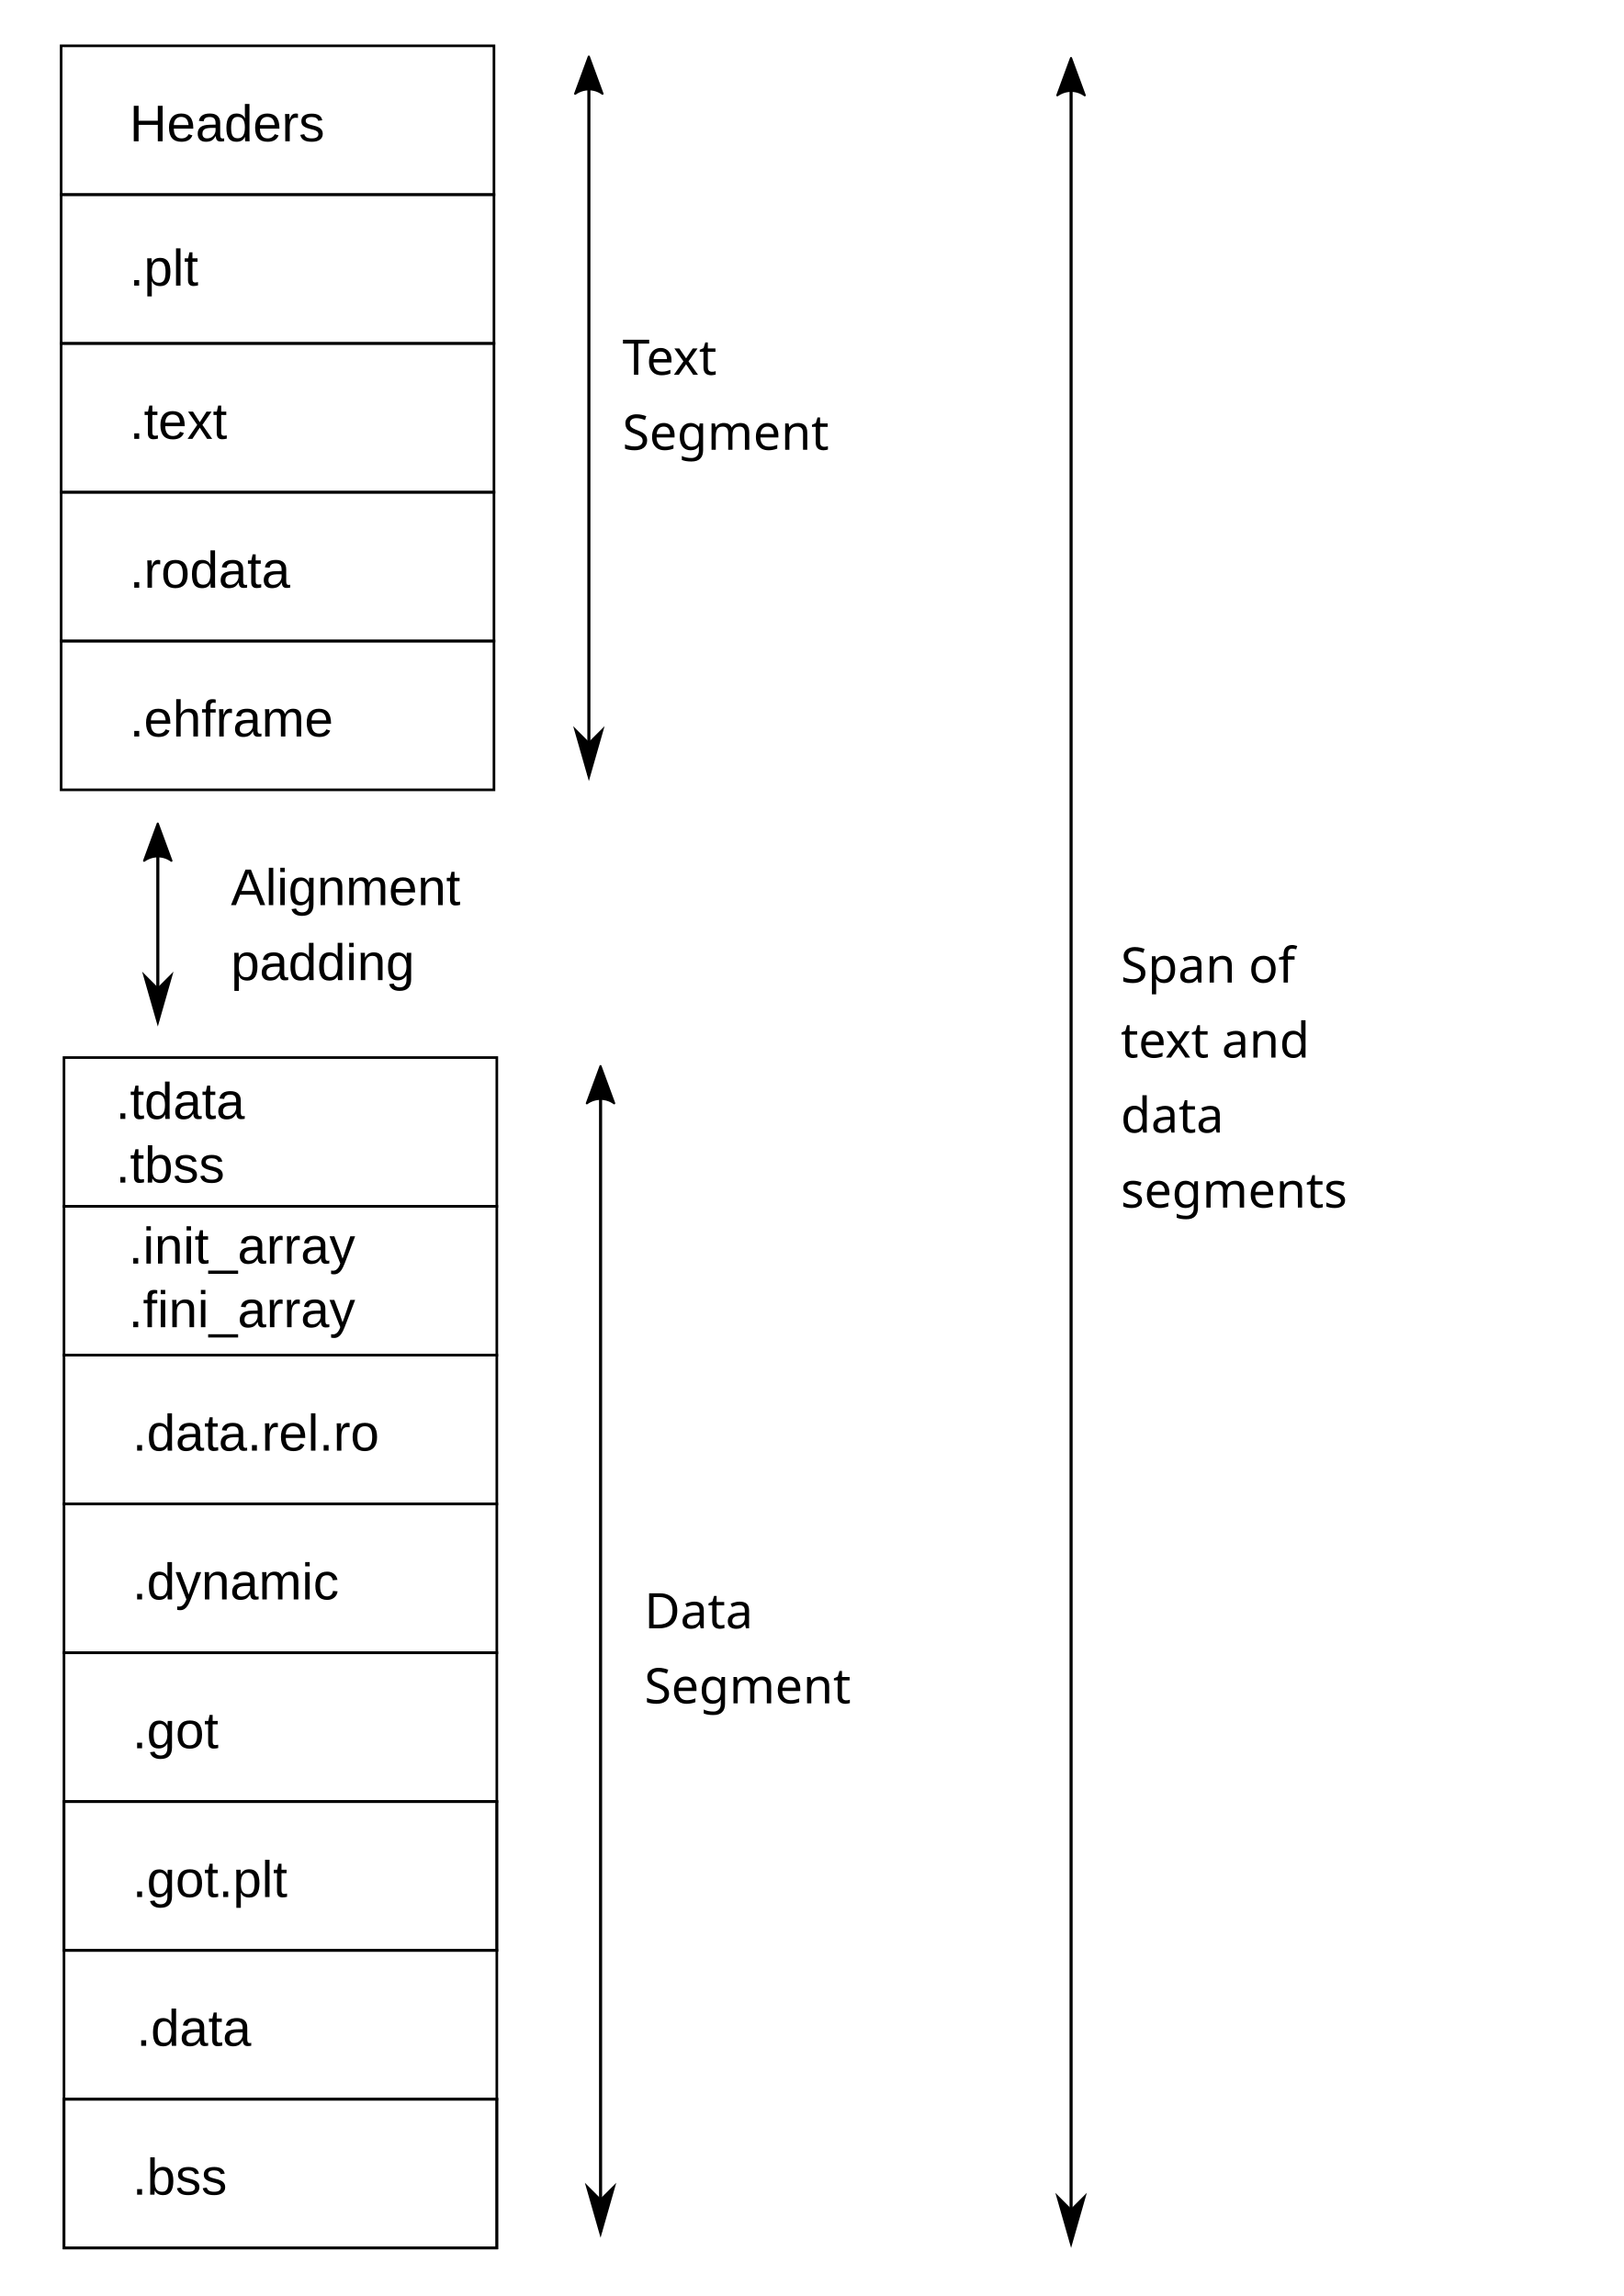
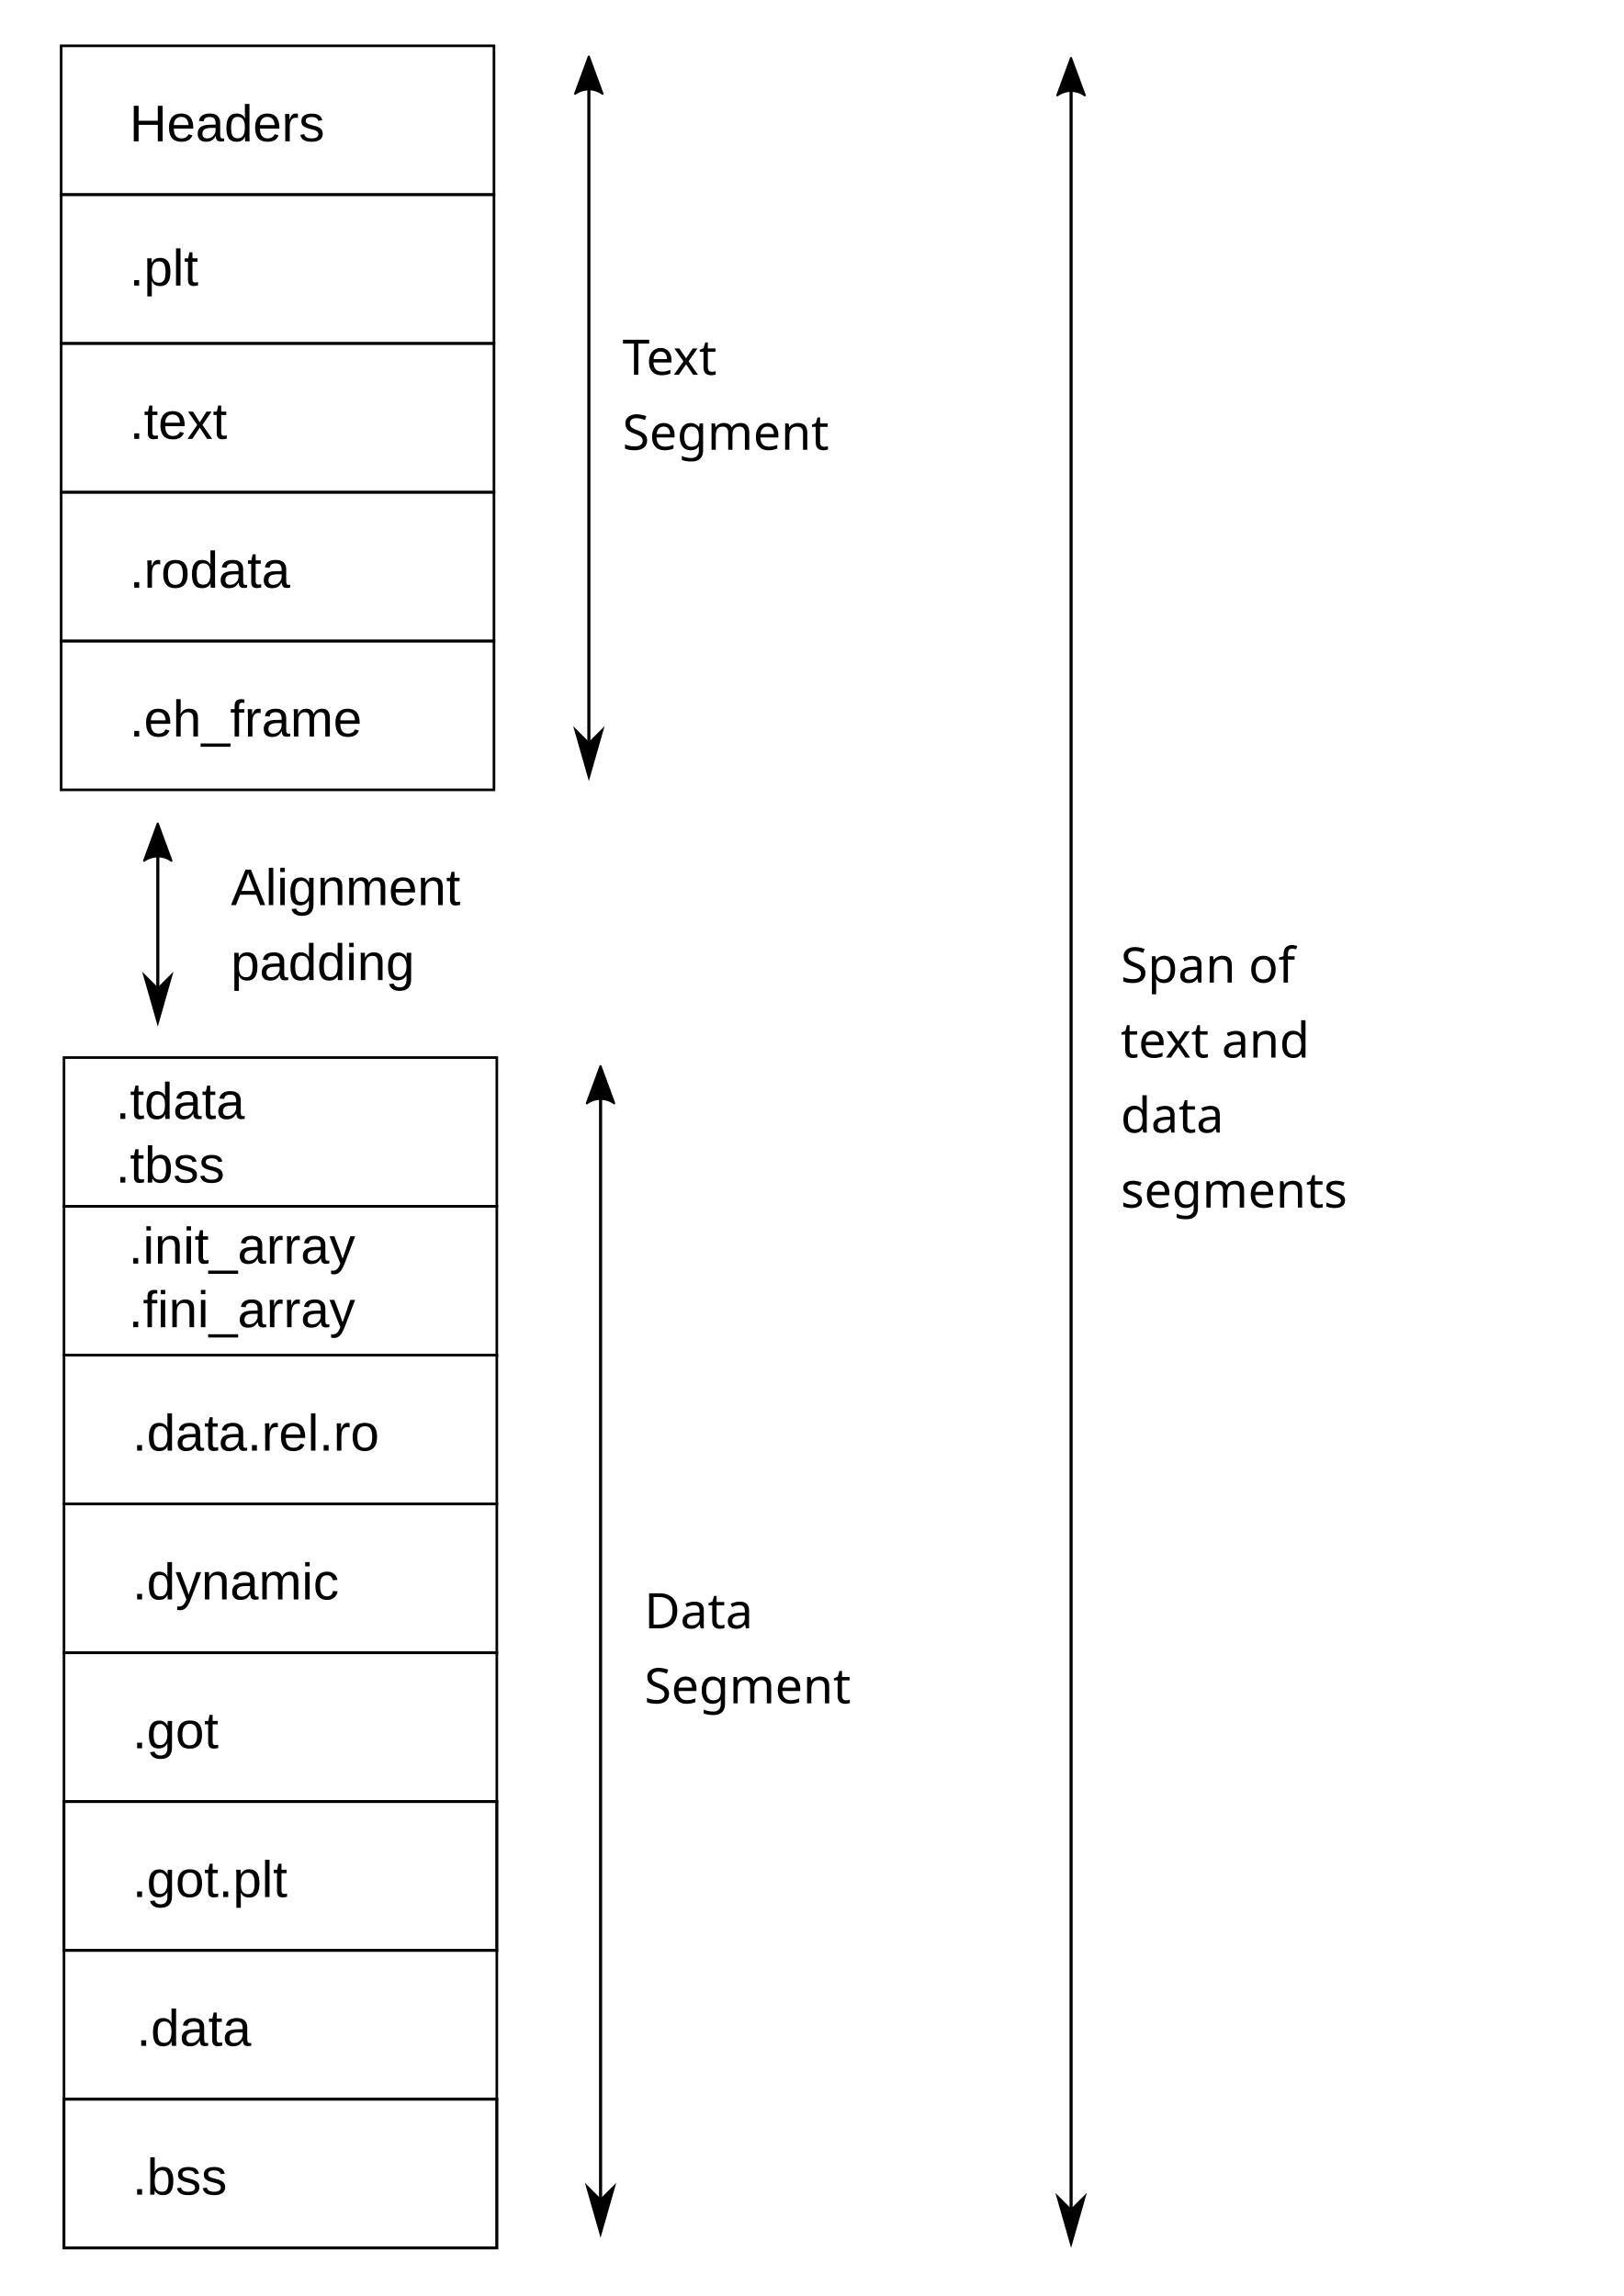
<svg xmlns="http://www.w3.org/2000/svg" width="210mm" height="297mm" viewBox="0 0 210 297" version="1.1" id="svg8">
  <defs id="defs2">
    <marker style="overflow:visible;" id="marker8808" refX="0.0" refY="0.0" orient="auto">
      <path transform="scale(0.8) rotate(180) translate(12.5,0)" style="fill-rule:evenodd;stroke:#000000;stroke-width:1pt;stroke-opacity:1;fill:#000000;fill-opacity:1" d="M 0.0,0.0 L 5.0,-5.0 L -12.5,0.0 L 5.0,5.0 L 0.0,0.0 z " id="path8806" />
    </marker>
    <marker style="overflow:visible" id="marker8708" refX="0.0" refY="0.0" orient="auto">
      <path transform="scale(1.1) translate(1,0)" d="M 8.719,4.034 L -2.207,0.016 L 8.719,-4.002 C 6.973,-1.63 6.983,1.616 8.719,4.034 z " style="fill-rule:evenodd;stroke-width:0.625;stroke-linejoin:round;stroke:#000000;stroke-opacity:1;fill:#000000;fill-opacity:1" id="path8706" />
    </marker>
    <marker orient="auto" refY="0.0" refX="0.0" id="marker8612" style="overflow:visible;">
      <path id="path8610" d="M 0.0,0.0 L 5.0,-5.0 L -12.5,0.0 L 5.0,5.0 L 0.0,0.0 z " style="fill-rule:evenodd;stroke:#000000;stroke-width:1pt;stroke-opacity:1;fill:#000000;fill-opacity:1" transform="scale(0.8) rotate(180) translate(12.5,0)" />
    </marker>
    <marker orient="auto" refY="0.0" refX="0.0" id="marker8524" style="overflow:visible">
      <path id="path8522" style="fill-rule:evenodd;stroke-width:0.625;stroke-linejoin:round;stroke:#000000;stroke-opacity:1;fill:#000000;fill-opacity:1" d="M 8.719,4.034 L -2.207,0.016 L 8.719,-4.002 C 6.973,-1.63 6.983,1.616 8.719,4.034 z " transform="scale(1.1) translate(1,0)" />
    </marker>
    <marker style="overflow:visible;" id="marker8440" refX="0.0" refY="0.0" orient="auto">
      <path transform="scale(0.8) rotate(180) translate(12.5,0)" style="fill-rule:evenodd;stroke:#000000;stroke-width:1pt;stroke-opacity:1;fill:#000000;fill-opacity:1" d="M 0.0,0.0 L 5.0,-5.0 L -12.5,0.0 L 5.0,5.0 L 0.0,0.0 z " id="path8438" />
    </marker>
    <marker style="overflow:visible" id="marker8364" refX="0.0" refY="0.0" orient="auto">
      <path transform="scale(1.1) translate(1,0)" d="M 8.719,4.034 L -2.207,0.016 L 8.719,-4.002 C 6.973,-1.63 6.983,1.616 8.719,4.034 z " style="fill-rule:evenodd;stroke-width:0.625;stroke-linejoin:round;stroke:#000000;stroke-opacity:1;fill:#000000;fill-opacity:1" id="path8362" />
    </marker>
    <marker orient="auto" refY="0.0" refX="0.0" id="marker8196" style="overflow:visible;">
      <path id="path8194" d="M 0.0,0.0 L 5.0,-5.0 L -12.5,0.0 L 5.0,5.0 L 0.0,0.0 z " style="fill-rule:evenodd;stroke:#000000;stroke-width:1pt;stroke-opacity:1;fill:#000000;fill-opacity:1" transform="scale(0.8) rotate(180) translate(12.5,0)" />
    </marker>
    <marker orient="auto" refY="0.0" refX="0.0" id="Arrow1Lend" style="overflow:visible;">
      <path id="path5342" d="M 0.0,0.0 L 5.0,-5.0 L -12.5,0.0 L 5.0,5.0 L 0.0,0.0 z " style="fill-rule:evenodd;stroke:#000000;stroke-width:1pt;stroke-opacity:1;fill:#000000;fill-opacity:1" transform="scale(0.8) rotate(180) translate(12.5,0)" />
    </marker>
    <marker style="overflow:visible" id="marker7954" refX="0.0" refY="0.0" orient="auto">
      <path transform="scale(0.4) translate(10,0)" style="fill-rule:evenodd;stroke:#000000;stroke-width:1pt;stroke-opacity:1;fill:#000000;fill-opacity:1" d="M 0.0,0.0 L 5.0,-5.0 L -12.5,0.0 L 5.0,5.0 L 0.0,0.0 z " id="path7952" />
    </marker>
    <marker style="overflow:visible;" id="marker7890" refX="0.0" refY="0.0" orient="auto">
      <path transform="scale(0.6) rotate(180) translate(0,0)" d="M 8.719,4.034 L -2.207,0.016 L 8.719,-4.002 C 6.973,-1.63 6.983,1.616 8.719,4.034 z " style="fill-rule:evenodd;stroke-width:0.625;stroke-linejoin:round;stroke:#000000;stroke-opacity:1;fill:#000000;fill-opacity:1" id="path7888" />
    </marker>
    <marker orient="auto" refY="0.0" refX="0.0" id="Arrow2Lstart" style="overflow:visible">
      <path id="path5357" style="fill-rule:evenodd;stroke-width:0.625;stroke-linejoin:round;stroke:#000000;stroke-opacity:1;fill:#000000;fill-opacity:1" d="M 8.719,4.034 L -2.207,0.016 L 8.719,-4.002 C 6.973,-1.63 6.983,1.616 8.719,4.034 z " transform="scale(1.1) translate(1,0)" />
    </marker>
    <marker style="overflow:visible" id="marker7404" refX="0.0" refY="0.0" orient="auto">
      <path transform="scale(0.8) translate(12.5,0)" style="fill-rule:evenodd;stroke:#000000;stroke-width:1pt;stroke-opacity:1;fill:#000000;fill-opacity:1" d="M 0.0,0.0 L 5.0,-5.0 L -12.5,0.0 L 5.0,5.0 L 0.0,0.0 z " id="path7402" />
    </marker>
    <marker style="overflow:visible" id="marker7370" refX="0.0" refY="0.0" orient="auto">
      <path transform="scale(0.8) translate(12.5,0)" style="fill-rule:evenodd;stroke:#000000;stroke-width:1pt;stroke-opacity:1;fill:#000000;fill-opacity:1" d="M 0.0,0.0 L 5.0,-5.0 L -12.5,0.0 L 5.0,5.0 L 0.0,0.0 z " id="path7368" />
    </marker>
  </defs>
  <g id="layer1">
    <rect id="rect397-6-5" width="55.98" height="19.248" x="7.907" y="25.176" style="fill:none;stroke:#000000;stroke-width:0.339;stroke-miterlimit:4;stroke-dasharray:none;stroke-opacity:1" />
    <text xml:space="preserve" style="font-style:normal;font-weight:normal;font-size:10.583px;line-height:1.25;font-family:sans-serif;letter-spacing:0px;word-spacing:0px;fill:#000000;fill-opacity:1;stroke:none;stroke-width:0.265" x="54.24" y="44.134" id="text4953">
      <tspan id="tspan4951" x="54.24" y="53.498" style="stroke-width:0.265" />
    </text>
    <text xml:space="preserve" style="font-style:normal;font-variant:normal;font-weight:normal;font-stretch:normal;font-size:7.761px;line-height:1.25;font-family:sans-serif;-inkscape-font-specification:'sans-serif, Normal';font-variant-ligatures:normal;font-variant-caps:normal;font-variant-numeric:normal;font-feature-settings:normal;text-align:start;letter-spacing:0px;word-spacing:0px;writing-mode:lr-tb;text-anchor:start;fill:#000000;fill-opacity:1;stroke:none;stroke-width:0.265" x="31.75" y="42.811" id="text4957">
      <tspan id="tspan4955" x="31.75" y="49.678" style="stroke-width:0.265" />
    </text>
    <text xml:space="preserve" style="font-style:normal;font-variant:normal;font-weight:normal;font-stretch:normal;font-size:6.587px;line-height:1.25;font-family:sans-serif;-inkscape-font-specification:'sans-serif, Normal';font-variant-ligatures:normal;font-variant-caps:normal;font-variant-numeric:normal;font-feature-settings:normal;text-align:start;letter-spacing:0px;word-spacing:0px;writing-mode:lr-tb;text-anchor:start;fill:#000000;fill-opacity:1;stroke:none;stroke-width:0.225" x="19.777" y="32.715" id="text4961">
      <tspan x="19.777" y="38.543" style="stroke-width:0.225" id="tspan4963" />
    </text>
    <rect id="rect397-6-5-8" width="55.98" height="19.248" x="7.907" y="5.928" style="fill:none;stroke:#000000;stroke-width:0.339;stroke-miterlimit:4;stroke-dasharray:none;stroke-opacity:1" />
    <text xml:space="preserve" style="font-style:normal;font-variant:normal;font-weight:normal;font-stretch:normal;font-size:6.677px;line-height:1.25;font-family:Arial;-inkscape-font-specification:'Arial, Normal';font-variant-ligatures:normal;font-variant-caps:normal;font-variant-numeric:normal;font-feature-settings:normal;text-align:start;letter-spacing:0px;word-spacing:0px;writing-mode:lr;text-anchor:start;fill:#000000;fill-opacity:1;stroke:none;stroke-width:0.225;" x="16.754" y="18.279" id="text4961-4">
      <tspan id="tspan4959-7" x="16.754" y="18.279" style="stroke-width:0.225;-inkscape-font-specification:'Arial, Normal';font-family:Arial;font-weight:normal;font-style:normal;font-stretch:normal;font-variant:normal;font-size:6.677px;text-anchor:start;text-align:start;writing-mode:lr;font-variant-ligatures:normal;font-variant-caps:normal;font-variant-numeric:normal;font-feature-settings:normal;">Headers</tspan>
      <tspan x="16.754" y="26.513" style="stroke-width:0.225;-inkscape-font-specification:'Arial, Normal';font-family:Arial;font-weight:normal;font-style:normal;font-stretch:normal;font-variant:normal;font-size:6.677px;text-anchor:start;text-align:start;writing-mode:lr;font-variant-ligatures:normal;font-variant-caps:normal;font-variant-numeric:normal;font-feature-settings:normal;" id="tspan4963-2" />
    </text>
    <rect id="rect397-6-5-8-0" width="55.98" height="19.248" x="7.907" y="44.425" style="fill:none;stroke:#000000;stroke-width:0.339;stroke-miterlimit:4;stroke-dasharray:none;stroke-opacity:1" />
    <text xml:space="preserve" style="font-style:normal;font-variant:normal;font-weight:normal;font-stretch:normal;font-size:6.677px;line-height:1.25;font-family:Arial;-inkscape-font-specification:'Arial, Normal';font-variant-ligatures:normal;font-variant-caps:normal;font-variant-numeric:normal;font-feature-settings:normal;text-align:start;letter-spacing:0px;word-spacing:0px;writing-mode:lr;text-anchor:start;fill:#000000;fill-opacity:1;stroke:none;stroke-width:0.225;" x="16.754" y="56.776" id="text4961-4-8">
      <tspan id="tspan4959-7-1" x="16.754" y="56.776" style="stroke-width:0.225;-inkscape-font-specification:'Arial, Normal';font-family:Arial;font-weight:normal;font-style:normal;font-stretch:normal;font-variant:normal;font-size:6.677px;text-anchor:start;text-align:start;writing-mode:lr;font-variant-ligatures:normal;font-variant-caps:normal;font-variant-numeric:normal;font-feature-settings:normal;">.text</tspan>
      <tspan x="16.754" y="65.01" style="stroke-width:0.225;-inkscape-font-specification:'Arial, Normal';font-family:Arial;font-weight:normal;font-style:normal;font-stretch:normal;font-variant:normal;font-size:6.677px;text-anchor:start;text-align:start;writing-mode:lr;font-variant-ligatures:normal;font-variant-caps:normal;font-variant-numeric:normal;font-feature-settings:normal;" id="tspan4963-2-3" />
    </text>
    <rect id="rect397-6-5-8-1" width="55.98" height="19.248" x="7.907" y="63.673" style="fill:none;stroke:#000000;stroke-width:0.339;stroke-miterlimit:4;stroke-dasharray:none;stroke-opacity:1" />
    <text xml:space="preserve" style="font-style:normal;font-variant:normal;font-weight:normal;font-stretch:normal;font-size:6.677px;line-height:1.25;font-family:Arial;-inkscape-font-specification:'Arial, Normal';font-variant-ligatures:normal;font-variant-caps:normal;font-variant-numeric:normal;font-feature-settings:normal;text-align:start;letter-spacing:0px;word-spacing:0px;writing-mode:lr;text-anchor:start;fill:#000000;fill-opacity:1;stroke:none;stroke-width:0.225;" x="16.754" y="76.024" id="text4961-4-1">
      <tspan id="tspan4959-7-0" x="16.754" y="76.024" style="stroke-width:0.225;-inkscape-font-specification:'Arial, Normal';font-family:Arial;font-weight:normal;font-style:normal;font-stretch:normal;font-variant:normal;font-size:6.677px;text-anchor:start;text-align:start;writing-mode:lr;font-variant-ligatures:normal;font-variant-caps:normal;font-variant-numeric:normal;font-feature-settings:normal;">.rodata</tspan>
      <tspan x="16.754" y="84.258" style="stroke-width:0.225;-inkscape-font-specification:'Arial, Normal';font-family:Arial;font-weight:normal;font-style:normal;font-stretch:normal;font-variant:normal;font-size:6.677px;text-anchor:start;text-align:start;writing-mode:lr;font-variant-ligatures:normal;font-variant-caps:normal;font-variant-numeric:normal;font-feature-settings:normal;" id="tspan4963-2-34" />
    </text>
    <rect id="rect397-6-5-8-1-9" width="55.98" height="19.248" x="7.907" y="82.921" style="fill:none;stroke:#000000;stroke-width:0.339;stroke-miterlimit:4;stroke-dasharray:none;stroke-opacity:1" />
    <text xml:space="preserve" style="font-style:normal;font-variant:normal;font-weight:normal;font-stretch:normal;font-size:6.677px;line-height:1.25;font-family:Arial;-inkscape-font-specification:'Arial, Normal';font-variant-ligatures:normal;font-variant-caps:normal;font-variant-numeric:normal;font-feature-settings:normal;text-align:start;letter-spacing:0px;word-spacing:0px;writing-mode:lr;text-anchor:start;fill:#000000;fill-opacity:1;stroke:none;stroke-width:0.225;" x="16.754" y="95.272" id="text4961-4-1-6">
-       <tspan id="tspan4959-7-0-9" x="16.754" y="95.272" style="stroke-width:0.225;-inkscape-font-specification:'Arial, Normal';font-family:Arial;font-weight:normal;font-style:normal;font-stretch:normal;font-variant:normal;font-size:6.677px;text-anchor:start;text-align:start;writing-mode:lr;font-variant-ligatures:normal;font-variant-caps:normal;font-variant-numeric:normal;font-feature-settings:normal;">.ehframe</tspan>
+       <tspan id="tspan4959-7-0-9" x="16.754" y="95.272" style="stroke-width:0.225;-inkscape-font-specification:'Arial, Normal';font-family:Arial;font-weight:normal;font-style:normal;font-stretch:normal;font-variant:normal;font-size:6.677px;text-anchor:start;text-align:start;writing-mode:lr;font-variant-ligatures:normal;font-variant-caps:normal;font-variant-numeric:normal;font-feature-settings:normal;">.eh_frame</tspan>
      <tspan x="16.754" y="103.506" style="stroke-width:0.225;-inkscape-font-specification:'Arial, Normal';font-family:Arial;font-weight:normal;font-style:normal;font-stretch:normal;font-variant:normal;font-size:6.677px;text-anchor:start;text-align:start;writing-mode:lr;font-variant-ligatures:normal;font-variant-caps:normal;font-variant-numeric:normal;font-feature-settings:normal;" id="tspan4963-2-34-3" />
    </text>
    <rect id="rect397-6-5-8-1-6" width="55.98" height="19.248" x="8.277" y="136.802" style="fill:none;stroke:#000000;stroke-width:0.339;stroke-miterlimit:4;stroke-dasharray:none;stroke-opacity:1" />
    <rect id="rect397-6-5-8-1-5" width="55.98" height="19.248" x="8.277" y="156.05" style="fill:none;stroke:#000000;stroke-width:0.339;stroke-miterlimit:4;stroke-dasharray:none;stroke-opacity:1" />
    <rect id="rect397-6-5-8-1-96" width="55.98" height="19.248" x="8.277" y="175.298" style="fill:none;stroke:#000000;stroke-width:0.339;stroke-miterlimit:4;stroke-dasharray:none;stroke-opacity:1" />
    <text xml:space="preserve" style="font-style:normal;font-variant:normal;font-weight:normal;font-stretch:normal;font-size:6.677px;line-height:1.25;font-family:Arial;-inkscape-font-specification:'Arial, Normal';font-variant-ligatures:normal;font-variant-caps:normal;font-variant-numeric:normal;font-feature-settings:normal;text-align:start;letter-spacing:0px;word-spacing:0px;writing-mode:lr;text-anchor:start;fill:#000000;fill-opacity:1;stroke:none;stroke-width:0.225;" x="17.124" y="187.649" id="text4961-4-1-0">
      <tspan id="tspan4959-7-0-2" x="17.124" y="187.649" style="stroke-width:0.225;-inkscape-font-specification:'Arial, Normal';font-family:Arial;font-weight:normal;font-style:normal;font-stretch:normal;font-variant:normal;font-size:6.677px;text-anchor:start;text-align:start;writing-mode:lr;font-variant-ligatures:normal;font-variant-caps:normal;font-variant-numeric:normal;font-feature-settings:normal;">.data.rel.ro</tspan>
      <tspan x="17.124" y="195.883" style="stroke-width:0.225;-inkscape-font-specification:'Arial, Normal';font-family:Arial;font-weight:normal;font-style:normal;font-stretch:normal;font-variant:normal;font-size:6.677px;text-anchor:start;text-align:start;writing-mode:lr;font-variant-ligatures:normal;font-variant-caps:normal;font-variant-numeric:normal;font-feature-settings:normal;" id="tspan4963-2-34-76" />
    </text>
    <rect id="rect397-6-5-8-1-1" width="55.98" height="19.248" x="8.277" y="194.546" style="fill:none;stroke:#000000;stroke-width:0.339;stroke-miterlimit:4;stroke-dasharray:none;stroke-opacity:1" />
    <text xml:space="preserve" style="font-style:normal;font-variant:normal;font-weight:normal;font-stretch:normal;font-size:6.677px;line-height:1.25;font-family:Arial;-inkscape-font-specification:'Arial, Normal';font-variant-ligatures:normal;font-variant-caps:normal;font-variant-numeric:normal;font-feature-settings:normal;text-align:start;letter-spacing:0px;word-spacing:0px;writing-mode:lr;text-anchor:start;fill:#000000;fill-opacity:1;stroke:none;stroke-width:0.225;" x="17.124" y="206.897" id="text4961-4-1-3">
      <tspan id="tspan4959-7-0-21" x="17.124" y="206.897" style="stroke-width:0.225;-inkscape-font-specification:'Arial, Normal';font-family:Arial;font-weight:normal;font-style:normal;font-stretch:normal;font-variant:normal;font-size:6.677px;text-anchor:start;text-align:start;writing-mode:lr;font-variant-ligatures:normal;font-variant-caps:normal;font-variant-numeric:normal;font-feature-settings:normal;">.dynamic</tspan>
      <tspan x="17.124" y="215.131" style="stroke-width:0.225;-inkscape-font-specification:'Arial, Normal';font-family:Arial;font-weight:normal;font-style:normal;font-stretch:normal;font-variant:normal;font-size:6.677px;text-anchor:start;text-align:start;writing-mode:lr;font-variant-ligatures:normal;font-variant-caps:normal;font-variant-numeric:normal;font-feature-settings:normal;" id="tspan4963-2-34-5" />
    </text>
    <rect id="rect397-6-5-8-1-99" width="55.98" height="19.248" x="8.277" y="213.795" style="fill:none;stroke:#000000;stroke-width:0.339;stroke-miterlimit:4;stroke-dasharray:none;stroke-opacity:1" />
    <text xml:space="preserve" style="font-style:normal;font-variant:normal;font-weight:normal;font-stretch:normal;font-size:6.677px;line-height:1.25;font-family:Arial;-inkscape-font-specification:'Arial, Normal';font-variant-ligatures:normal;font-variant-caps:normal;font-variant-numeric:normal;font-feature-settings:normal;text-align:start;letter-spacing:0px;word-spacing:0px;writing-mode:lr;text-anchor:start;fill:#000000;fill-opacity:1;stroke:none;stroke-width:0.225;" x="17.124" y="226.146" id="text4961-4-1-1">
      <tspan id="tspan4959-7-0-4" x="17.124" y="226.146" style="stroke-width:0.225;-inkscape-font-specification:'Arial, Normal';font-family:Arial;font-weight:normal;font-style:normal;font-stretch:normal;font-variant:normal;font-size:6.677px;text-anchor:start;text-align:start;writing-mode:lr;font-variant-ligatures:normal;font-variant-caps:normal;font-variant-numeric:normal;font-feature-settings:normal;">.got</tspan>
      <tspan x="17.124" y="234.38" style="stroke-width:0.225;-inkscape-font-specification:'Arial, Normal';font-family:Arial;font-weight:normal;font-style:normal;font-stretch:normal;font-variant:normal;font-size:6.677px;text-anchor:start;text-align:start;writing-mode:lr;font-variant-ligatures:normal;font-variant-caps:normal;font-variant-numeric:normal;font-feature-settings:normal;" id="tspan4963-2-34-9" />
    </text>
    <rect id="rect397-6-5-8-1-10" width="55.98" height="19.248" x="8.277" y="233.043" style="fill:none;stroke:#000000;stroke-width:0.339;stroke-miterlimit:4;stroke-dasharray:none;stroke-opacity:1" />
    <text xml:space="preserve" style="font-style:normal;font-variant:normal;font-weight:normal;font-stretch:normal;font-size:6.677px;line-height:1.25;font-family:Arial;-inkscape-font-specification:'Arial, Normal';font-variant-ligatures:normal;font-variant-caps:normal;font-variant-numeric:normal;font-feature-settings:normal;text-align:start;letter-spacing:0px;word-spacing:0px;writing-mode:lr;text-anchor:start;fill:#000000;fill-opacity:1;stroke:none;stroke-width:0.225;" x="17.124" y="245.394" id="text4961-4-1-7">
      <tspan id="tspan4959-7-0-5" x="17.124" y="245.394" style="stroke-width:0.225;-inkscape-font-specification:'Arial, Normal';font-family:Arial;font-weight:normal;font-style:normal;font-stretch:normal;font-variant:normal;font-size:6.677px;text-anchor:start;text-align:start;writing-mode:lr;font-variant-ligatures:normal;font-variant-caps:normal;font-variant-numeric:normal;font-feature-settings:normal;">.got.plt</tspan>
      <tspan x="17.124" y="253.628" style="stroke-width:0.225;-inkscape-font-specification:'Arial, Normal';font-family:Arial;font-weight:normal;font-style:normal;font-stretch:normal;font-variant:normal;font-size:6.677px;text-anchor:start;text-align:start;writing-mode:lr;font-variant-ligatures:normal;font-variant-caps:normal;font-variant-numeric:normal;font-feature-settings:normal;" id="tspan4963-2-34-8" />
    </text>
    <rect id="rect397-6-5-8-1-0" width="55.98" height="19.248" x="8.277" y="233.043" style="fill:none;stroke:#000000;stroke-width:0.339;stroke-miterlimit:4;stroke-dasharray:none;stroke-opacity:1" />
    <text xml:space="preserve" style="font-style:normal;font-variant:normal;font-weight:normal;font-stretch:normal;font-size:6.677px;line-height:1.25;font-family:Arial;-inkscape-font-specification:'Arial, Normal';font-variant-ligatures:normal;font-variant-caps:normal;font-variant-numeric:normal;font-feature-settings:normal;text-align:start;letter-spacing:0px;word-spacing:0px;writing-mode:lr;text-anchor:start;fill:#000000;fill-opacity:1;stroke:none;stroke-width:0.225;" x="14.768" y="163.451" id="text4961-0">
      <tspan id="tspan4959-5" x="14.768" y="163.451" style="stroke-width:0.225;-inkscape-font-specification:'Arial, Normal';font-family:Arial;font-weight:normal;font-style:normal;font-stretch:normal;font-variant:normal;font-size:6.677px;text-anchor:start;text-align:start;writing-mode:lr;font-variant-ligatures:normal;font-variant-caps:normal;font-variant-numeric:normal;font-feature-settings:normal;"> .init_array</tspan>
      <tspan x="14.768" y="171.685" style="stroke-width:0.225;-inkscape-font-specification:'Arial, Normal';font-family:Arial;font-weight:normal;font-style:normal;font-stretch:normal;font-variant:normal;font-size:6.677px;text-anchor:start;text-align:start;writing-mode:lr;font-variant-ligatures:normal;font-variant-caps:normal;font-variant-numeric:normal;font-feature-settings:normal;" id="tspan4963-5"> .fini_array</tspan>
    </text>
    <text xml:space="preserve" style="font-style:normal;font-variant:normal;font-weight:normal;font-stretch:normal;font-size:6.677px;line-height:1.25;font-family:Arial;-inkscape-font-specification:'Arial, Normal';font-variant-ligatures:normal;font-variant-caps:normal;font-variant-numeric:normal;font-feature-settings:normal;text-align:start;letter-spacing:0px;word-spacing:0px;writing-mode:lr;text-anchor:start;fill:#000000;fill-opacity:1;stroke:none;stroke-width:0.225;" x="14.957" y="144.741" id="text4961-2">
      <tspan id="tspan4959-9" x="14.957" y="144.741" style="stroke-width:0.225;-inkscape-font-specification:'Arial, Normal';font-family:Arial;font-weight:normal;font-style:normal;font-stretch:normal;font-variant:normal;font-size:6.677px;text-anchor:start;text-align:start;writing-mode:lr;font-variant-ligatures:normal;font-variant-caps:normal;font-variant-numeric:normal;font-feature-settings:normal;">.tdata</tspan>
      <tspan x="14.957" y="152.975" style="stroke-width:0.225;-inkscape-font-specification:'Arial, Normal';font-family:Arial;font-weight:normal;font-style:normal;font-stretch:normal;font-variant:normal;font-size:6.677px;text-anchor:start;text-align:start;writing-mode:lr;font-variant-ligatures:normal;font-variant-caps:normal;font-variant-numeric:normal;font-feature-settings:normal;" id="tspan4963-0">.tbss</tspan>
    </text>
    <text xml:space="preserve" style="font-style:normal;font-variant:normal;font-weight:normal;font-stretch:normal;font-size:6.677px;line-height:1.25;font-family:Arial;-inkscape-font-specification:'Arial, Normal';font-variant-ligatures:normal;font-variant-caps:normal;font-variant-numeric:normal;font-feature-settings:normal;text-align:start;letter-spacing:0px;word-spacing:0px;writing-mode:lr;text-anchor:start;fill:#000000;fill-opacity:1;stroke:none;stroke-width:0.225;" x="16.745" y="36.951" id="text4961-4-8-2">
      <tspan id="tspan4959-7-1-8" x="16.745" y="36.951" style="stroke-width:0.225;-inkscape-font-specification:'Arial, Normal';font-family:Arial;font-weight:normal;font-style:normal;font-stretch:normal;font-variant:normal;font-size:6.677px;text-anchor:start;text-align:start;writing-mode:lr;font-variant-ligatures:normal;font-variant-caps:normal;font-variant-numeric:normal;font-feature-settings:normal;">.plt</tspan>
      <tspan x="16.745" y="45.185" style="stroke-width:0.225;-inkscape-font-specification:'Arial, Normal';font-family:Arial;font-weight:normal;font-style:normal;font-stretch:normal;font-variant:normal;font-size:6.677px;text-anchor:start;text-align:start;writing-mode:lr;font-variant-ligatures:normal;font-variant-caps:normal;font-variant-numeric:normal;font-feature-settings:normal;" id="tspan4963-2-3-3" />
    </text>
    <flowRoot xml:space="preserve" id="flowRoot5279" style="fill:black;fill-opacity:1;stroke:none;font-family:sans-serif;font-style:normal;font-weight:normal;font-size:29.333px;line-height:1.25;letter-spacing:0px;word-spacing:0px;-inkscape-font-specification:'sans-serif, Normal';font-stretch:normal;font-variant:normal;text-anchor:start;text-align:start;writing-mode:lr;font-variant-ligatures:normal;font-variant-caps:normal;font-variant-numeric:normal;font-feature-settings:normal">
      <flowRegion id="flowRegion5281">
        <rect id="rect5283" width="1107.857" height="262.857" x="124.286" y="-87.48" />
      </flowRegion>
      <flowPara id="flowPara5285" />
    </flowRoot>
    <text xml:space="preserve" style="font-style:normal;font-variant:normal;font-weight:normal;font-stretch:normal;font-size:6.677px;line-height:1.25;font-family:Arial;-inkscape-font-specification:'Arial, Normal';font-variant-ligatures:normal;font-variant-caps:normal;font-variant-numeric:normal;font-feature-settings:normal;text-align:start;letter-spacing:0px;word-spacing:0px;writing-mode:lr;text-anchor:start;fill:#000000;fill-opacity:1;stroke:none;stroke-width:0.265;" x="29.86" y="117.083" id="text5289">
      <tspan id="tspan5287" x="29.86" y="117.083" style="font-style:normal;font-variant:normal;font-weight:normal;font-stretch:normal;font-size:6.677px;font-family:Arial;-inkscape-font-specification:'Arial, Normal';font-variant-ligatures:normal;font-variant-caps:normal;font-variant-numeric:normal;font-feature-settings:normal;text-align:start;writing-mode:lr;text-anchor:start;stroke-width:0.265;">Alignment</tspan>
      <tspan x="29.86" y="126.785" style="font-style:normal;font-variant:normal;font-weight:normal;font-stretch:normal;font-size:6.677px;font-family:Arial;-inkscape-font-specification:'Arial, Normal';font-variant-ligatures:normal;font-variant-caps:normal;font-variant-numeric:normal;font-feature-settings:normal;text-align:start;writing-mode:lr;text-anchor:start;stroke-width:0.265;" id="tspan5291">padding</tspan>
    </text>
    <flowRoot xml:space="preserve" id="flowRoot5293" style="fill:black;fill-opacity:1;stroke:none;font-family:sans-serif;font-style:normal;font-weight:normal;font-size:29.333px;line-height:1.25;letter-spacing:0px;word-spacing:0px;-inkscape-font-specification:'sans-serif, Normal';font-stretch:normal;font-variant:normal;text-anchor:start;text-align:start;writing-mode:lr;font-variant-ligatures:normal;font-variant-caps:normal;font-variant-numeric:normal;font-feature-settings:normal">
      <flowRegion id="flowRegion5295">
        <rect id="rect5297" width="265.714" height="81.429" x="122.143" y="401.091" />
      </flowRegion>
      <flowPara id="flowPara5299" />
    </flowRoot>
    <text xml:space="preserve" style="font-style:normal;font-variant:normal;font-weight:normal;font-stretch:normal;font-size:7.761px;line-height:1.25;font-family:sans-serif;-inkscape-font-specification:'sans-serif, Normal';font-variant-ligatures:normal;font-variant-caps:normal;font-variant-numeric:normal;font-feature-settings:normal;text-align:start;letter-spacing:0px;word-spacing:0px;writing-mode:lr-tb;text-anchor:start;fill:#000000;fill-opacity:1;stroke:none;stroke-width:0.265" x="80.509" y="48.481" id="text5303">
      <tspan id="tspan5301" x="80.509" y="48.481" style="font-style:normal;font-variant:normal;font-weight:normal;font-stretch:normal;font-size:6.35px;font-family:sans-serif;-inkscape-font-specification:'sans-serif, Normal';font-variant-ligatures:normal;font-variant-caps:normal;font-variant-numeric:normal;font-feature-settings:normal;text-align:start;writing-mode:lr-tb;text-anchor:start;stroke-width:0.265">Text</tspan>
      <tspan x="80.509" y="58.182" style="font-style:normal;font-variant:normal;font-weight:normal;font-stretch:normal;font-size:6.35px;font-family:sans-serif;-inkscape-font-specification:'sans-serif, Normal';font-variant-ligatures:normal;font-variant-caps:normal;font-variant-numeric:normal;font-feature-settings:normal;text-align:start;writing-mode:lr-tb;text-anchor:start;stroke-width:0.265" id="tspan5305">Segment</tspan>
    </text>
    <text xml:space="preserve" style="font-style:normal;font-variant:normal;font-weight:normal;font-stretch:normal;font-size:7.761px;line-height:1.25;font-family:sans-serif;-inkscape-font-specification:'sans-serif, Normal';font-variant-ligatures:normal;font-variant-caps:normal;font-variant-numeric:normal;font-feature-settings:normal;text-align:start;letter-spacing:0px;word-spacing:0px;writing-mode:lr-tb;text-anchor:start;fill:#000000;fill-opacity:1;stroke:none;stroke-width:0.265" x="83.344" y="210.632" id="text5309">
      <tspan id="tspan5307" x="83.344" y="210.632" style="font-style:normal;font-variant:normal;font-weight:normal;font-stretch:normal;font-size:6.35px;font-family:sans-serif;-inkscape-font-specification:'sans-serif, Normal';font-variant-ligatures:normal;font-variant-caps:normal;font-variant-numeric:normal;font-feature-settings:normal;text-align:start;writing-mode:lr-tb;text-anchor:start;stroke-width:0.265">Data</tspan>
      <tspan x="83.344" y="220.334" style="font-style:normal;font-variant:normal;font-weight:normal;font-stretch:normal;font-size:6.35px;font-family:sans-serif;-inkscape-font-specification:'sans-serif, Normal';font-variant-ligatures:normal;font-variant-caps:normal;font-variant-numeric:normal;font-feature-settings:normal;text-align:start;writing-mode:lr-tb;text-anchor:start;stroke-width:0.265" id="tspan5311">Segment</tspan>
    </text>
    <text xml:space="preserve" style="font-style:normal;font-variant:normal;font-weight:normal;font-stretch:normal;font-size:7.761px;line-height:1.25;font-family:sans-serif;-inkscape-font-specification:'sans-serif, Normal';font-variant-ligatures:normal;font-variant-caps:normal;font-variant-numeric:normal;font-feature-settings:normal;text-align:start;letter-spacing:0px;word-spacing:0px;writing-mode:lr-tb;text-anchor:start;fill:#000000;fill-opacity:1;stroke:none;stroke-width:0.265" x="144.954" y="127.1" id="text5315">
      <tspan id="tspan5313" x="144.954" y="127.1" style="font-style:normal;font-variant:normal;font-weight:normal;font-stretch:normal;font-size:6.35px;font-family:sans-serif;-inkscape-font-specification:'sans-serif, Normal';font-variant-ligatures:normal;font-variant-caps:normal;font-variant-numeric:normal;font-feature-settings:normal;text-align:start;writing-mode:lr-tb;text-anchor:start;stroke-width:0.265">Span of</tspan>
      <tspan x="144.954" y="136.801" style="font-style:normal;font-variant:normal;font-weight:normal;font-stretch:normal;font-size:6.35px;font-family:sans-serif;-inkscape-font-specification:'sans-serif, Normal';font-variant-ligatures:normal;font-variant-caps:normal;font-variant-numeric:normal;font-feature-settings:normal;text-align:start;writing-mode:lr-tb;text-anchor:start;stroke-width:0.265" id="tspan5317">text and</tspan>
      <tspan x="144.954" y="146.502" style="font-style:normal;font-variant:normal;font-weight:normal;font-stretch:normal;font-size:6.35px;font-family:sans-serif;-inkscape-font-specification:'sans-serif, Normal';font-variant-ligatures:normal;font-variant-caps:normal;font-variant-numeric:normal;font-feature-settings:normal;text-align:start;writing-mode:lr-tb;text-anchor:start;stroke-width:0.265" id="tspan5319">data</tspan>
      <tspan x="144.954" y="156.204" style="font-style:normal;font-variant:normal;font-weight:normal;font-stretch:normal;font-size:6.35px;font-family:sans-serif;-inkscape-font-specification:'sans-serif, Normal';font-variant-ligatures:normal;font-variant-caps:normal;font-variant-numeric:normal;font-feature-settings:normal;text-align:start;writing-mode:lr-tb;text-anchor:start;stroke-width:0.265" id="tspan5321">segments</tspan>
    </text>
    <flowRoot xml:space="preserve" id="flowRoot5323" style="fill:black;fill-opacity:1;stroke:none;font-family:sans-serif;font-style:normal;font-weight:normal;font-size:29.333px;line-height:1.25;letter-spacing:0px;word-spacing:0px;-inkscape-font-specification:'sans-serif, Normal';font-stretch:normal;font-variant:normal;text-anchor:start;text-align:start;writing-mode:lr;font-variant-ligatures:normal;font-variant-caps:normal;font-variant-numeric:normal;font-feature-settings:normal">
      <flowRegion id="flowRegion5325">
        <rect id="rect5327" width="156.429" height="66.429" x="166.429" y="393.948" />
      </flowRegion>
      <flowPara id="flowPara5329" />
    </flowRoot>
    <path style="fill:none;stroke:#000000;stroke-width:0.4;stroke-linecap:butt;stroke-linejoin:miter;stroke-opacity:1;marker-start:url(#Arrow2Lstart);marker-end:url(#marker8196);stroke-miterlimit:4;stroke-dasharray:none" d="M 76.162,7.848 V 100.263" id="path8180" />
    <path style="fill:none;stroke:#000000;stroke-width:0.4;stroke-linecap:butt;stroke-linejoin:miter;stroke-opacity:1;marker-start:url(#marker8364);marker-end:url(#marker8440);stroke-miterlimit:4;stroke-dasharray:none" d="m 20.411,107.067 v 24.946" id="path8354" />
    <path style="fill:none;stroke:#000000;stroke-width:0.4;stroke-linecap:butt;stroke-linejoin:miter;stroke-opacity:1;marker-start:url(#marker8524);marker-end:url(#marker8612);stroke-miterlimit:4;stroke-dasharray:none" d="M 77.674,138.439 V 288.685" id="path8514" />
    <path style="fill:none;stroke:#000000;stroke-width:0.401;stroke-linecap:butt;stroke-linejoin:miter;stroke-miterlimit:4;stroke-dasharray:none;stroke-opacity:1;marker-start:url(#marker8708);marker-end:url(#marker8808)" d="M 138.528,8.041 V 290.003" id="path8698" />
    <rect id="rect397-6-5-8-1-10-1" width="55.98" height="19.248" x="8.277" y="252.291" style="fill:none;stroke:#000000;stroke-width:0.339;stroke-miterlimit:4;stroke-dasharray:none;stroke-opacity:1" />
    <text xml:space="preserve" style="font-style:normal;font-variant:normal;font-weight:normal;font-stretch:normal;font-size:6.677px;line-height:1.25;font-family:Arial;-inkscape-font-specification:'Arial, Normal';font-variant-ligatures:normal;font-variant-caps:normal;font-variant-numeric:normal;font-feature-settings:normal;text-align:start;letter-spacing:0px;word-spacing:0px;writing-mode:lr-tb;text-anchor:start;fill:#000000;fill-opacity:1;stroke:none;stroke-width:0.225" x="17.653" y="264.642" id="text4961-4-1-7-00">
      <tspan id="tspan4959-7-0-5-5" x="17.653" y="264.642" style="font-style:normal;font-variant:normal;font-weight:normal;font-stretch:normal;font-size:6.677px;font-family:Arial;-inkscape-font-specification:'Arial, Normal';font-variant-ligatures:normal;font-variant-caps:normal;font-variant-numeric:normal;font-feature-settings:normal;text-align:start;writing-mode:lr-tb;text-anchor:start;stroke-width:0.225">.data</tspan>
      <tspan x="17.653" y="272.989" style="font-style:normal;font-variant:normal;font-weight:normal;font-stretch:normal;font-size:6.677px;font-family:Arial;-inkscape-font-specification:'Arial, Normal';font-variant-ligatures:normal;font-variant-caps:normal;font-variant-numeric:normal;font-feature-settings:normal;text-align:start;writing-mode:lr-tb;text-anchor:start;stroke-width:0.225" id="tspan4963-2-34-8-0" />
    </text>
    <rect id="rect397-6-5-8-1-10-8" width="55.98" height="19.248" x="8.277" y="271.539" style="fill:none;stroke:#000000;stroke-width:0.339;stroke-miterlimit:4;stroke-dasharray:none;stroke-opacity:1" />
    <text xml:space="preserve" style="font-style:normal;font-variant:normal;font-weight:normal;font-stretch:normal;font-size:6.677px;line-height:1.25;font-family:Arial;-inkscape-font-specification:'Arial, Normal';font-variant-ligatures:normal;font-variant-caps:normal;font-variant-numeric:normal;font-feature-settings:normal;text-align:start;letter-spacing:0px;word-spacing:0px;writing-mode:lr-tb;text-anchor:start;fill:#000000;fill-opacity:1;stroke:none;stroke-width:0.225" x="17.124" y="283.89" id="text4961-4-1-7-0">
      <tspan id="tspan4959-7-0-5-1" x="17.124" y="283.89" style="font-style:normal;font-variant:normal;font-weight:normal;font-stretch:normal;font-size:6.677px;font-family:Arial;-inkscape-font-specification:'Arial, Normal';font-variant-ligatures:normal;font-variant-caps:normal;font-variant-numeric:normal;font-feature-settings:normal;text-align:start;writing-mode:lr-tb;text-anchor:start;stroke-width:0.225">.bss</tspan>
      <tspan x="17.124" y="292.237" style="font-style:normal;font-variant:normal;font-weight:normal;font-stretch:normal;font-size:6.677px;font-family:Arial;-inkscape-font-specification:'Arial, Normal';font-variant-ligatures:normal;font-variant-caps:normal;font-variant-numeric:normal;font-feature-settings:normal;text-align:start;writing-mode:lr-tb;text-anchor:start;stroke-width:0.225" id="tspan4963-2-34-8-7" />
    </text>
    <rect id="rect397-6-5-8-1-0-9" width="55.98" height="19.248" x="8.277" y="271.539" style="fill:none;stroke:#000000;stroke-width:0.339;stroke-miterlimit:4;stroke-dasharray:none;stroke-opacity:1" />
  </g>
</svg>
